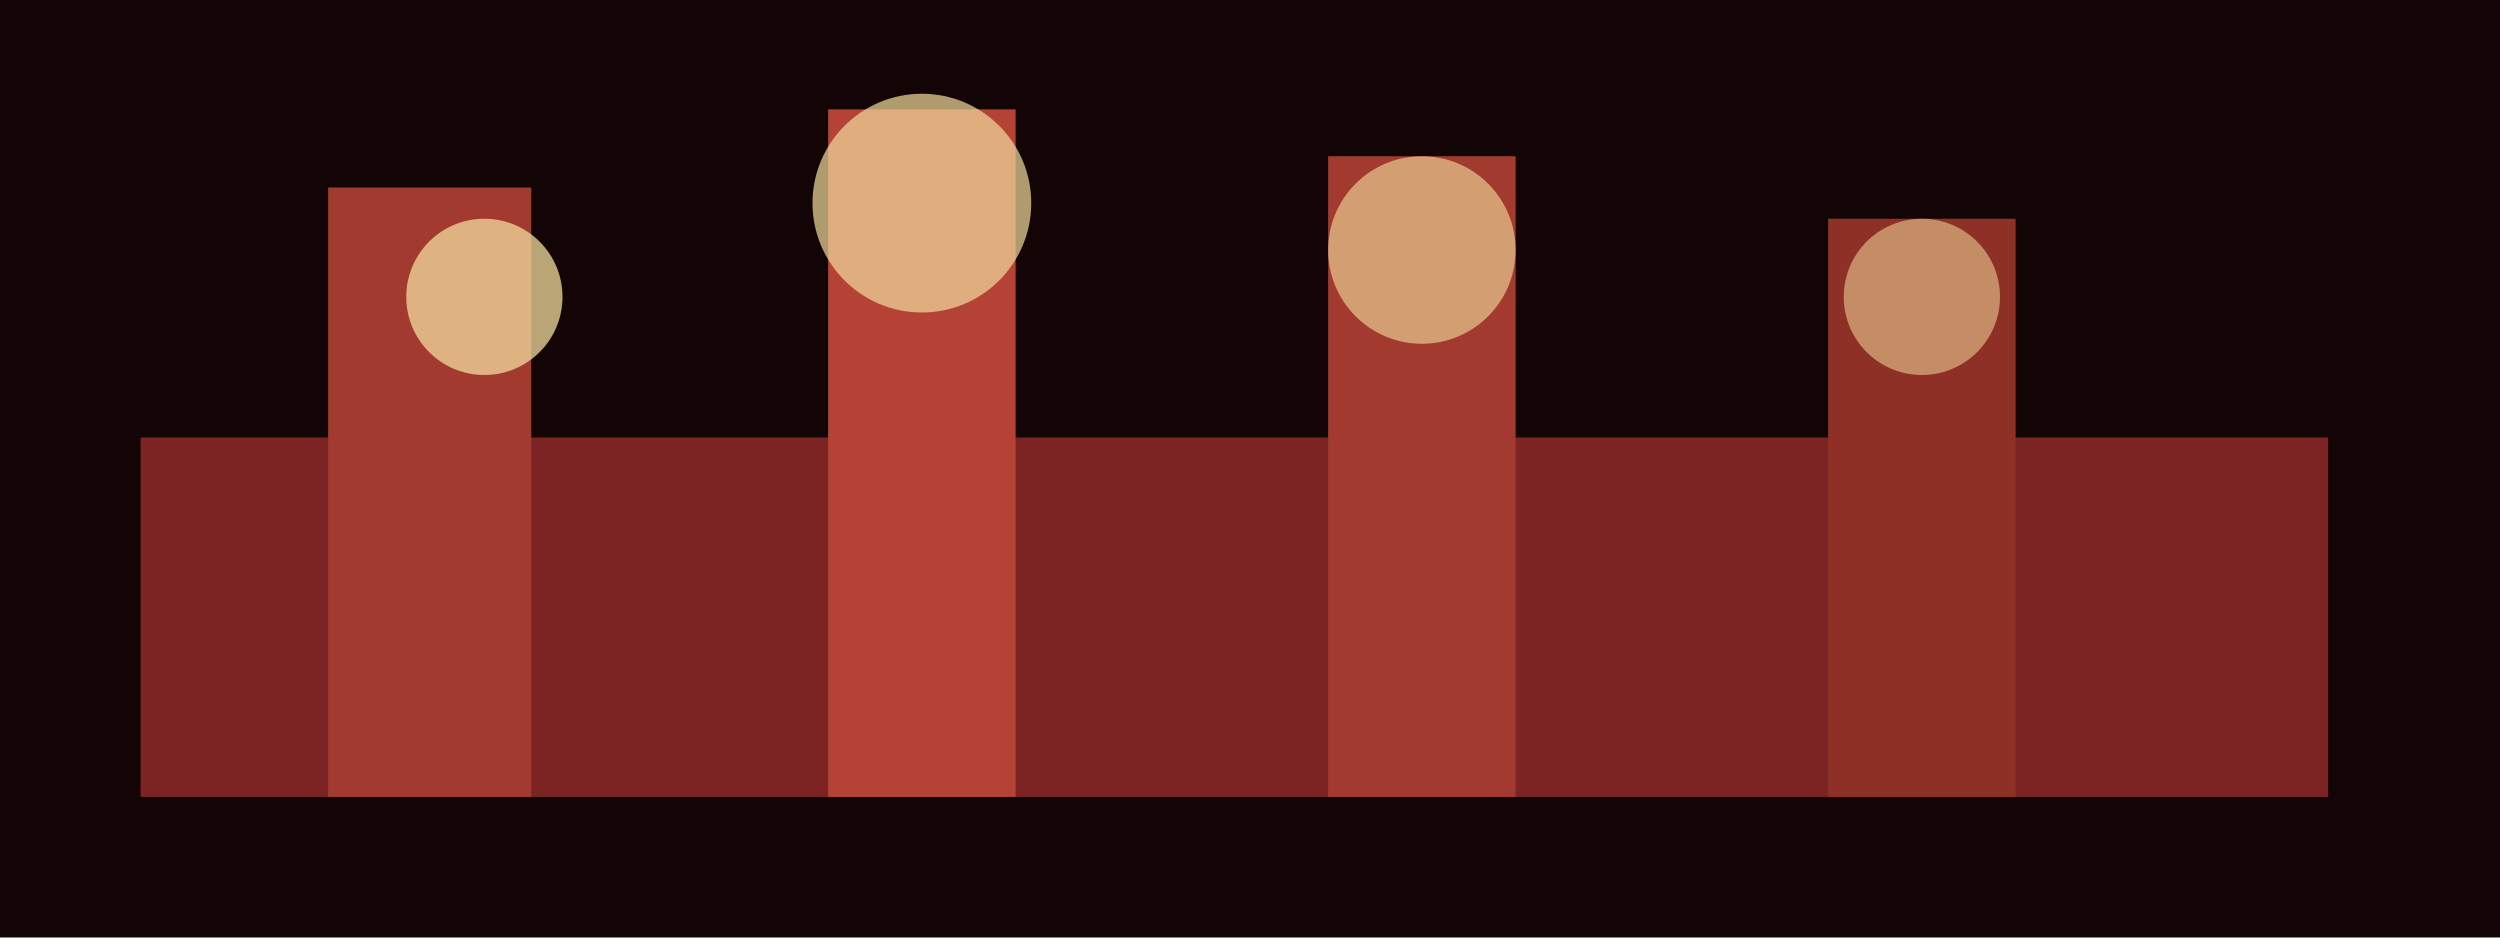
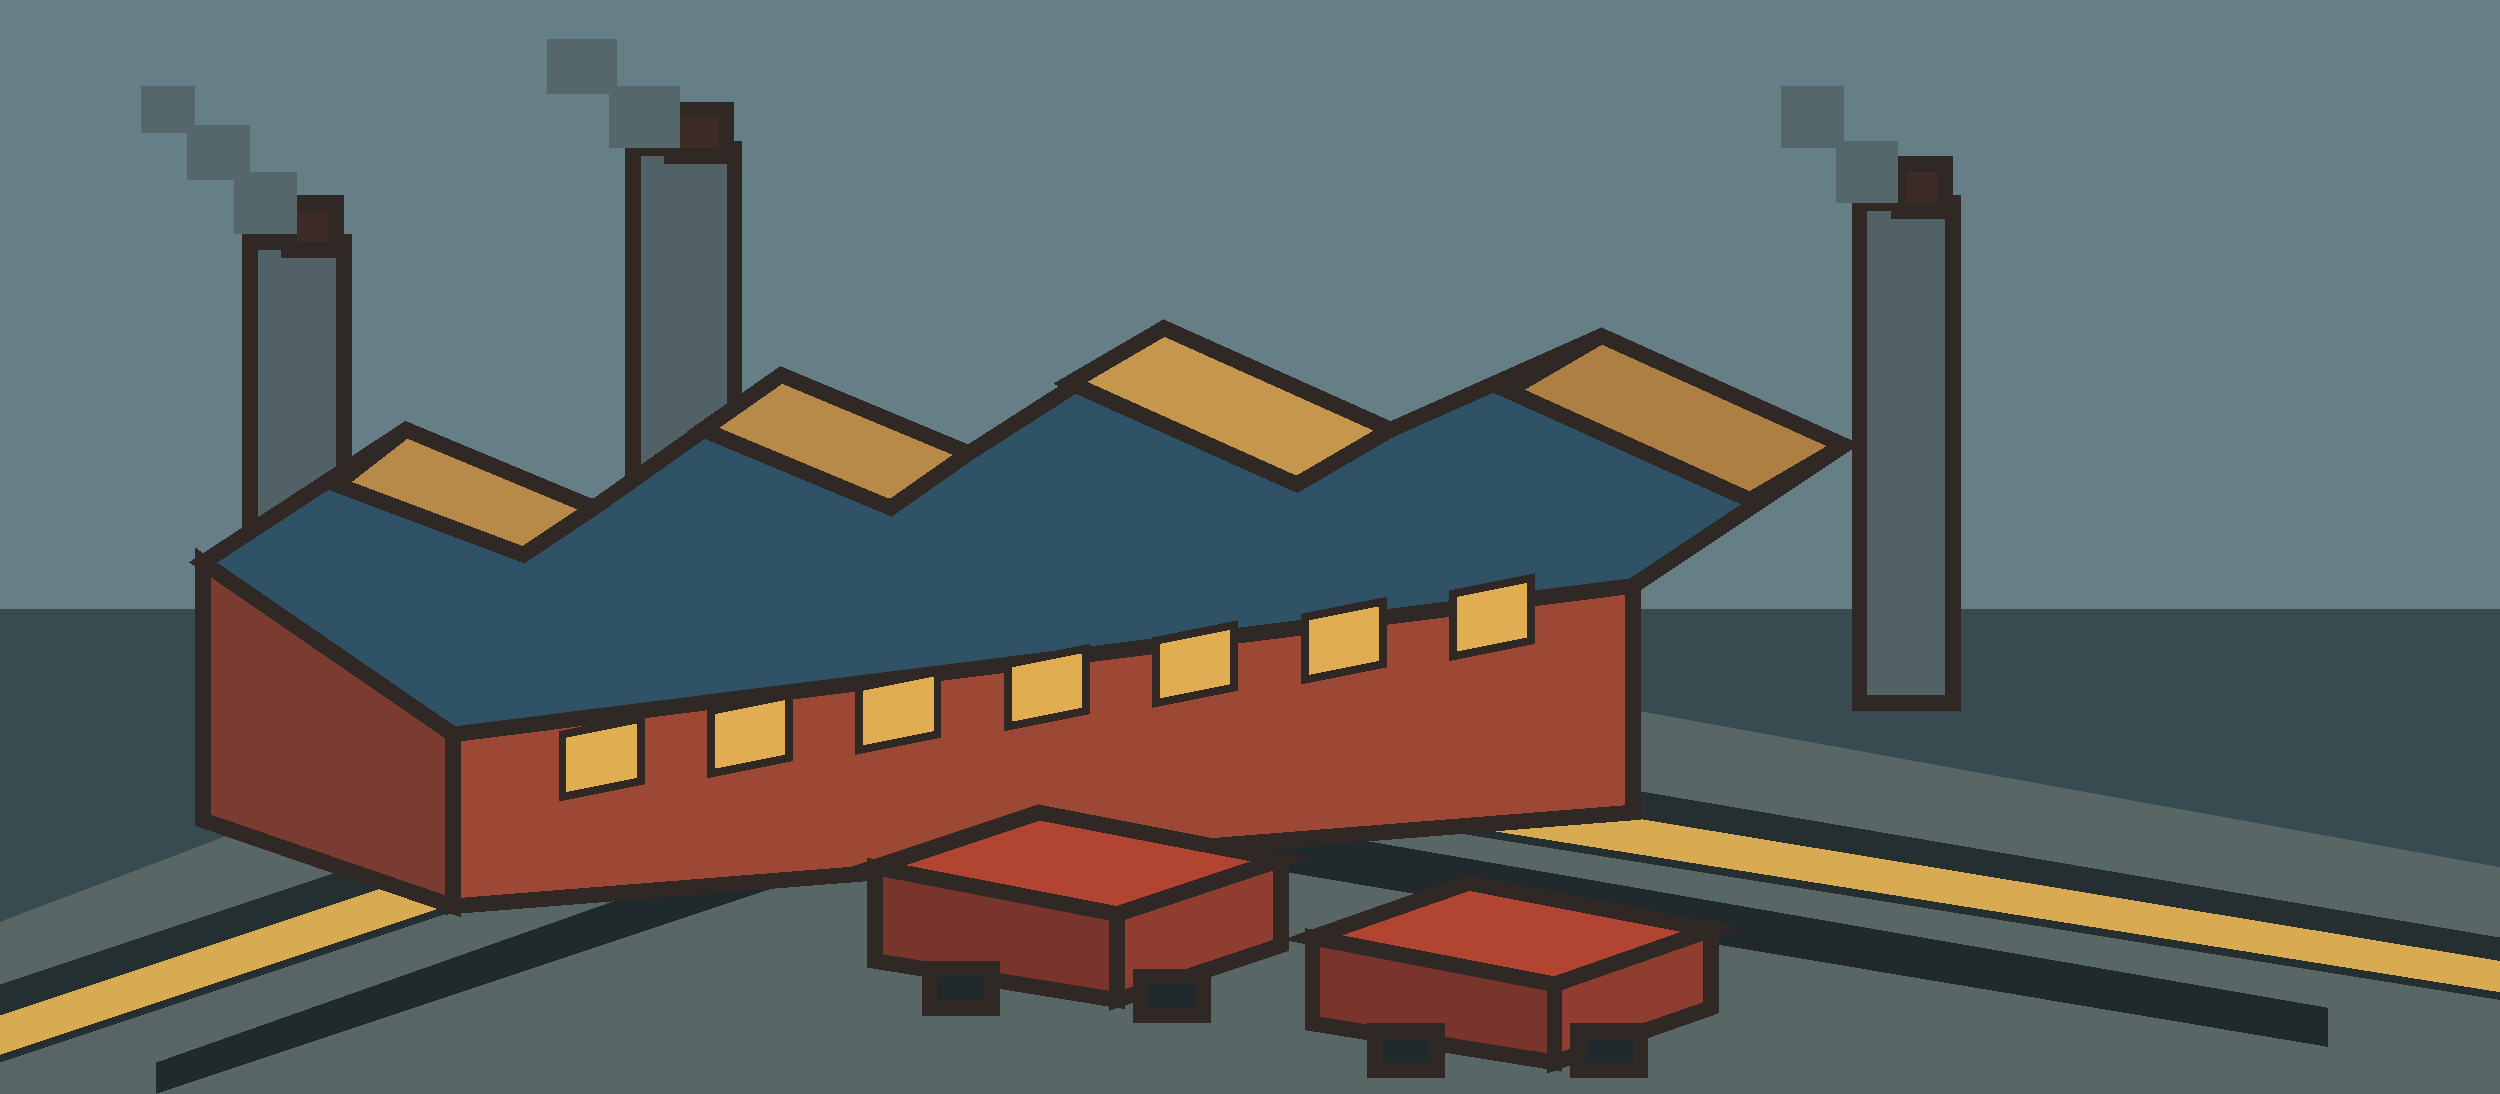
- <svg xmlns="http://www.w3.org/2000/svg" viewBox="0 0 320 120">
-   <rect width="320" height="120" fill="#130505" />
-   <rect x="18" y="56" width="280" height="46" fill="#7c2323" />
-   <rect x="42" y="24" width="26" height="78" fill="#a33a2f" />
-   <rect x="106" y="14" width="24" height="88" fill="#b44335" />
-   <rect x="170" y="20" width="24" height="82" fill="#a33a2f" />
-   <rect x="234" y="28" width="24" height="74" fill="#8f3026" />
-   <circle cx="62" cy="38" r="10" fill="#f2db9c" opacity="0.75" />
-   <circle cx="118" cy="26" r="14" fill="#f2db9c" opacity="0.7" />
-   <circle cx="182" cy="32" r="12" fill="#f2db9c" opacity="0.62" />
-   <circle cx="246" cy="38" r="10" fill="#f2db9c" opacity="0.54" />
+ <svg xmlns="http://www.w3.org/2000/svg" viewBox="0 0 320 140" shape-rendering="crispEdges">
+   <rect width="320" height="140" fill="#667f86" />
+   <rect y="78" width="320" height="62" fill="#384b50" />
+   <polygon points="0,118 116,74 320,111 320,140 0,140" fill="#586665" />
+   <polygon points="0,126 120,86 320,120 320,128 120,96 0,136" fill="#252f31" />
+   <polygon points="0,130 120,90 320,123 320,127 120,95 0,135" fill="#d8aa52" />
+   <polygon points="20,136 125,99 298,129 298,134 125,105 20,140" fill="#20292b" />
+   <g fill="#526166" stroke="#302824" stroke-width="2">
+     <rect x="32" y="31" width="12" height="65" />
+     <rect x="37" y="26" width="6" height="6" fill="#3c2b27" />
+     <rect x="81" y="19" width="13" height="68" />
+     <rect x="86" y="14" width="7" height="6" fill="#3c2b27" />
+     <rect x="238" y="26" width="12" height="64" />
+     <rect x="243" y="21" width="6" height="6" fill="#3c2b27" />
+   </g>
+   <g fill="#56676b">
+     <rect x="30" y="22" width="8" height="8" />
+     <rect x="24" y="16" width="8" height="7" />
+     <rect x="18" y="11" width="7" height="6" />
+     <rect x="78" y="11" width="9" height="8" />
+     <rect x="70" y="5" width="9" height="7" />
+     <rect x="235" y="18" width="8" height="8" />
+     <rect x="228" y="11" width="8" height="8" />
+   </g>
+   <g stroke="#302824" stroke-width="2">
+     <polygon points="26,72 52,55 76,65 100,48 124,58 149,42 178,55 205,43 236,57 209,75 58,94" fill="#2f5267" />
+     <polygon points="26,72 58,94 58,116 26,105" fill="#7a3b31" />
+     <polygon points="58,94 209,75 209,104 58,116" fill="#9d4735" />
+     <polygon points="52,55 76,65 67,71 43,62" fill="#b78a4a" />
+     <polygon points="100,48 124,58 114,65 90,55" fill="#b78a4a" />
+     <polygon points="149,42 178,55 166,62 137,49" fill="#c5974d" />
+     <polygon points="205,43 236,57 224,64 193,50" fill="#ad7f42" />
+   </g>
+   <g fill="#e0ad52" stroke="#302824" stroke-width="1">
+     <polygon points="72,94 82,92 82,100 72,102" />
+     <polygon points="91,91 101,89 101,97 91,99" />
+     <polygon points="110,88 120,86 120,94 110,96" />
+     <polygon points="129,85 139,83 139,91 129,93" />
+     <polygon points="148,82 158,80 158,88 148,90" />
+     <polygon points="167,79 177,77 177,85 167,87" />
+     <polygon points="186,76 196,74 196,82 186,84" />
+   </g>
+   <g stroke="#302824" stroke-width="2">
+     <polygon points="112,111 133,104 164,110 143,117" fill="#b24432" />
+     <polygon points="112,111 143,117 143,128 112,123" fill="#79352c" />
+     <polygon points="143,117 164,110 164,121 143,128" fill="#8e3d30" />
+     <polygon points="168,120 188,113 219,119 199,126" fill="#b24432" />
+     <polygon points="168,120 199,126 199,136 168,131" fill="#79352c" />
+     <polygon points="199,126 219,119 219,129 199,136" fill="#8e3d30" />
+     <rect x="119" y="124" width="8" height="5" fill="#20292b" />
+     <rect x="146" y="125" width="8" height="5" fill="#20292b" />
+     <rect x="176" y="132" width="8" height="5" fill="#20292b" />
+     <rect x="202" y="132" width="8" height="5" fill="#20292b" />
+   </g>
</svg>
